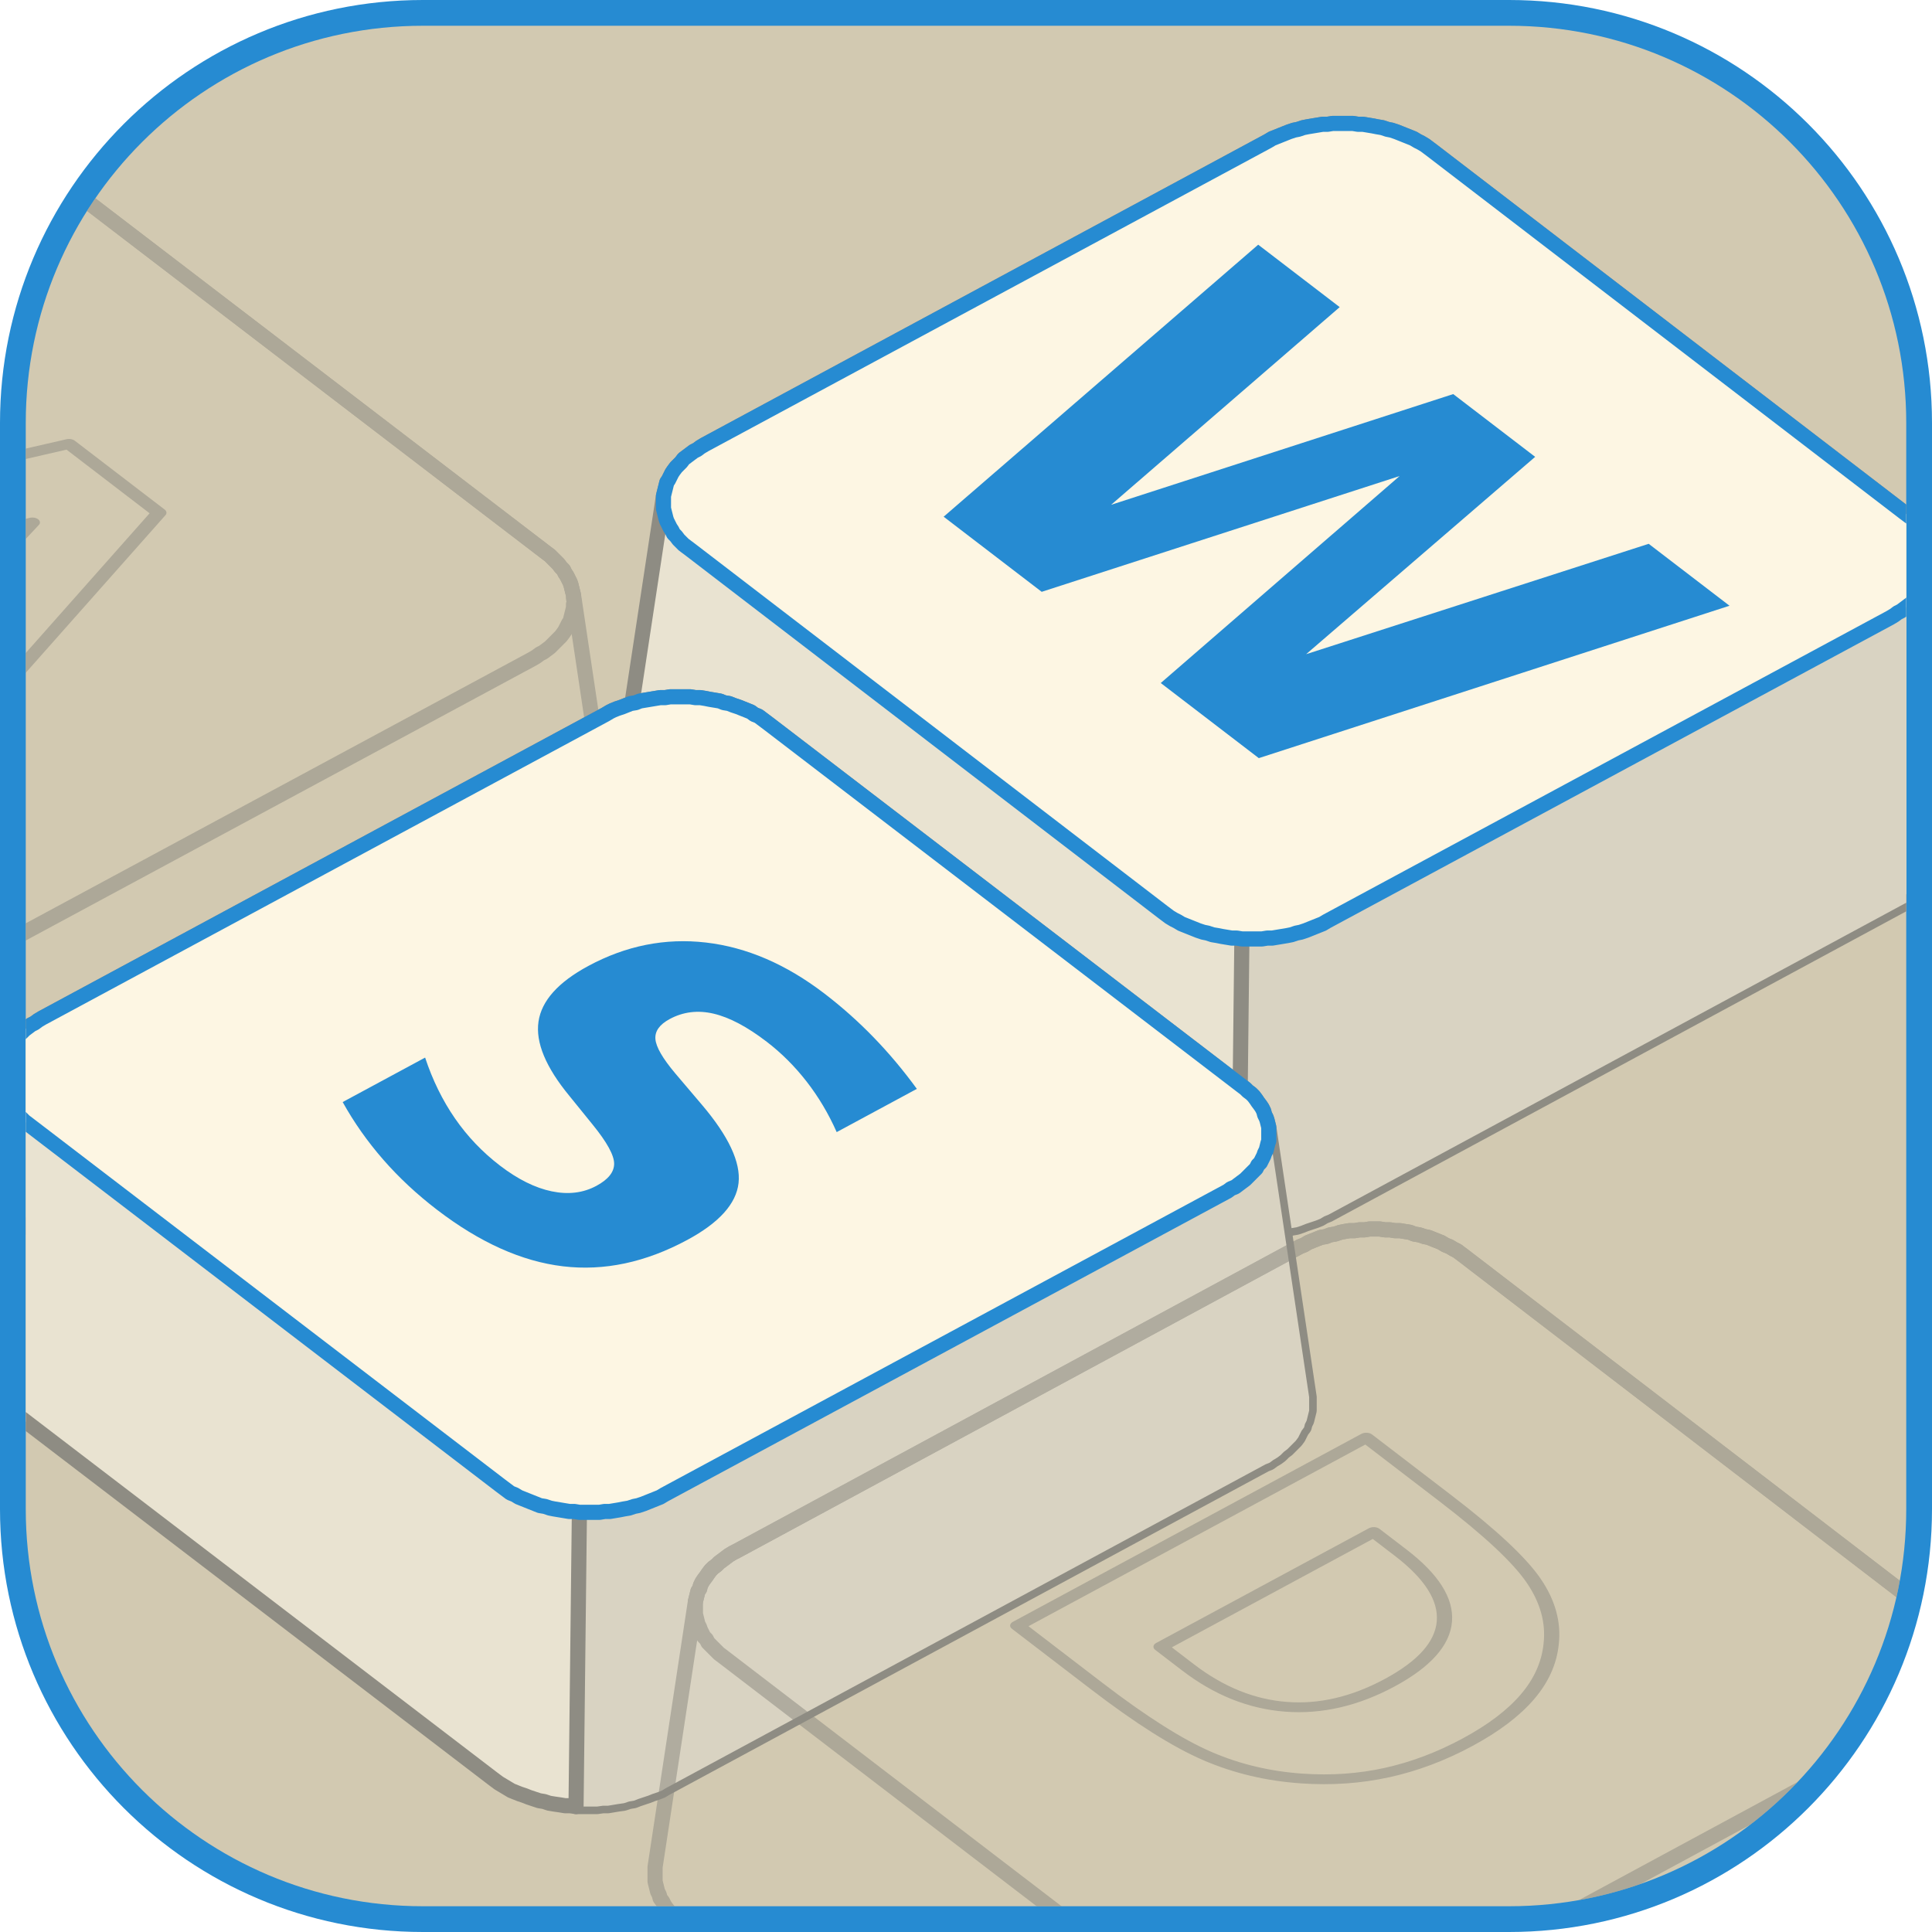
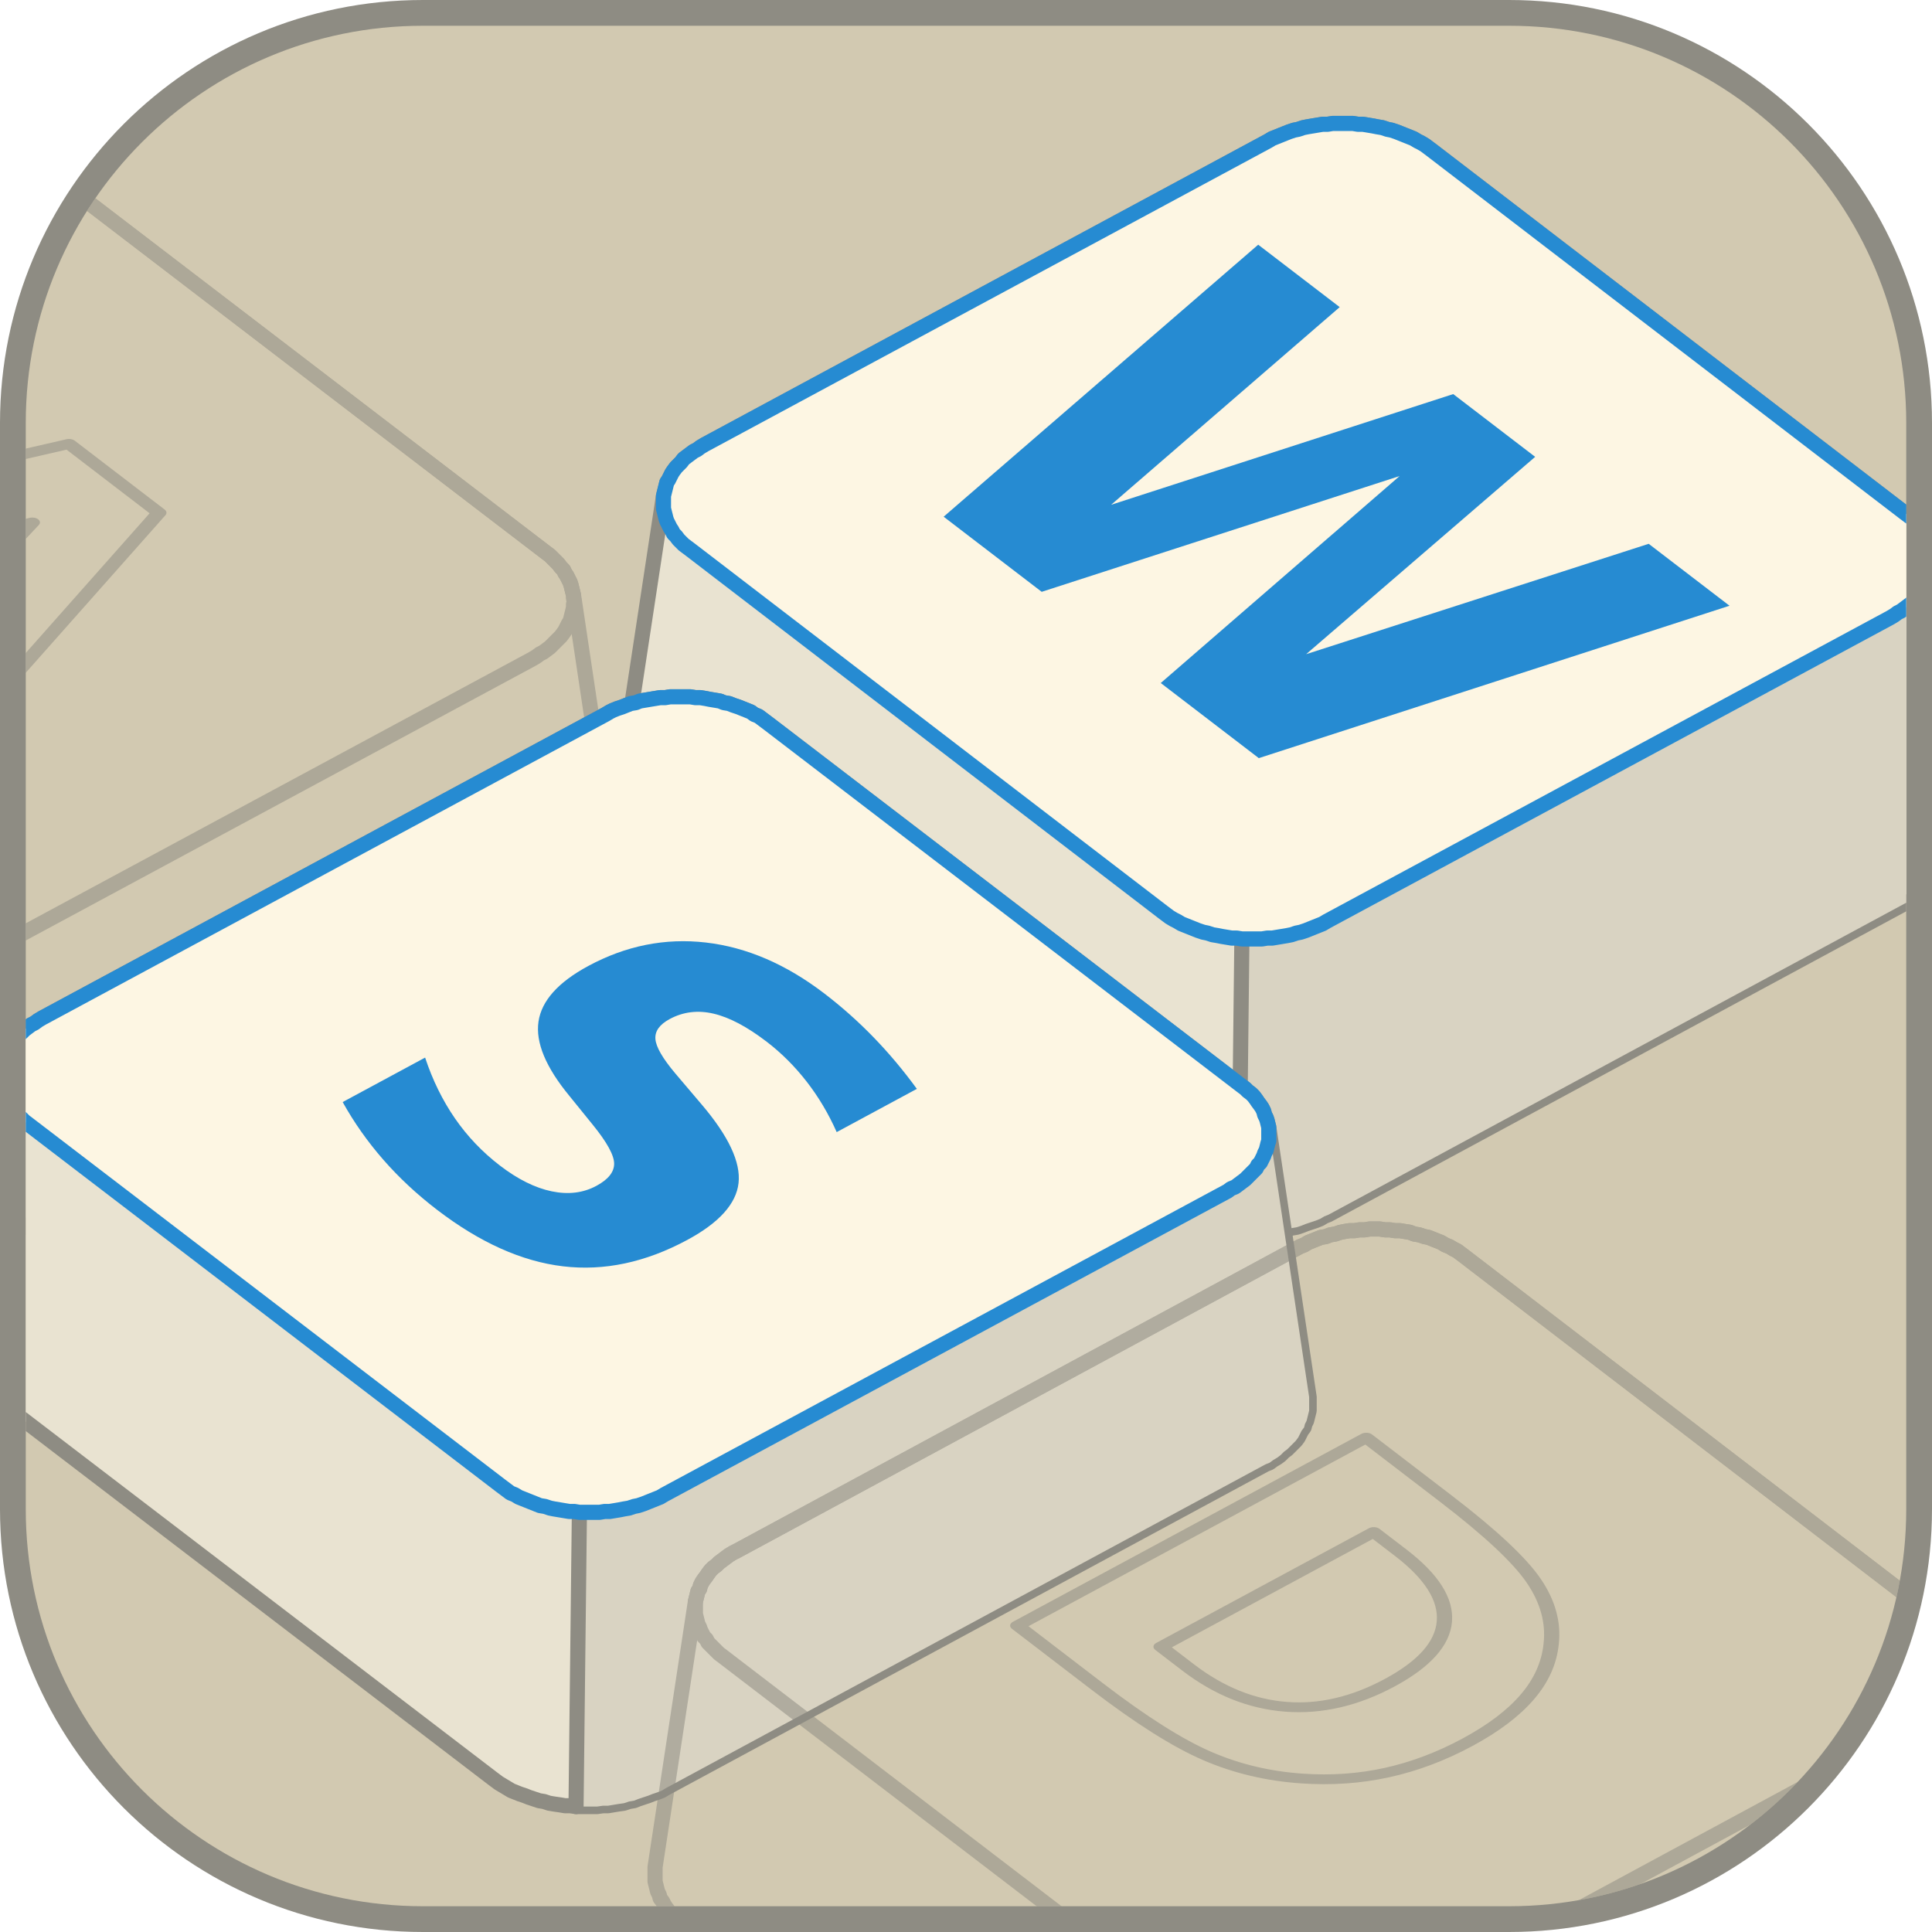
<svg xmlns="http://www.w3.org/2000/svg" width="900" height="900" viewBox="0 0 900 900" fill="none" aria-hidden="true" focusable="false">
  <defs>
    <clipPath id="writeshape-_R_0_">
      <rect x="12" y="12" width="876" height="876" rx="185" />
    </clipPath>
  </defs>
-   <rect width="900" height="900" rx="197" fill="#268bd2" />
+   <rect width="900" height="900" rx="197" fill="#8e8c83" />
  <rect x="12" y="12" width="876" height="876" rx="185" fill="#d2c9b1" />
  <g clip-path="url(#writeshape-_R_0_)">
    <g>
      <g transform="translate(450 450) scale(391.6439) translate(0.3941534 -0.1981931)">
        <g>
          <polygon points="-0.803,-0.037 -0.803,-0.041 -0.802,-0.045 -0.754,-0.361 -0.753,-0.365 -0.752,-0.369 -0.751,-0.373 -0.75,-0.377 -0.748,-0.38 -0.746,-0.384 -0.744,-0.388 -0.742,-0.391 -0.739,-0.395 -0.736,-0.398 -0.733,-0.401 -0.73,-0.405 -0.726,-0.408 -0.722,-0.411 -0.718,-0.414 -0.714,-0.416 -0.71,-0.419 -0.705,-0.422 -0.035,-0.783 -0.03,-0.786 -0.025,-0.788 -0.02,-0.79 -0.015,-0.792 -0.01,-0.794 -0.004,-0.796 0.001,-0.797 0.007,-0.799 0.012,-0.8 0.018,-0.801 0.024,-0.802 0.03,-0.803 0.036,-0.803 0.042,-0.804 0.048,-0.804 0.054,-0.804 0.06,-0.804 0.066,-0.804 0.072,-0.803 0.078,-0.803 0.084,-0.802 0.09,-0.801 0.095,-0.8 0.101,-0.799 0.107,-0.797 0.112,-0.796 0.118,-0.794 0.123,-0.792 0.128,-0.79 0.133,-0.788 0.138,-0.786 0.143,-0.783 0.147,-0.781 0.152,-0.778 0.156,-0.775 0.16,-0.772 0.722,-0.341 0.726,-0.338 0.73,-0.335 0.733,-0.332 0.736,-0.329 0.739,-0.325 0.742,-0.322 0.744,-0.318 0.746,-0.315 0.748,-0.311 0.75,-0.307 0.751,-0.304 0.752,-0.3 0.753,-0.296 0.754,-0.292 0.802,0.029 0.803,0.033 0.803,0.037 0.803,0.041 0.802,0.045 0.801,0.049 0.8,0.053 0.799,0.057 0.798,0.061 0.796,0.065 0.794,0.069 0.791,0.073 0.789,0.077 0.786,0.08 0.783,0.084 0.78,0.088 0.776,0.091 0.772,0.094 0.768,0.098 0.764,0.101 0.76,0.104 0.755,0.107 0.75,0.109 0.037,0.494 0.032,0.496 0.027,0.499 0.022,0.501 0.016,0.503 0.01,0.505 0.005,0.507 -0.001,0.509 -0.007,0.51 -0.013,0.512 -0.019,0.513 -0.026,0.514 -0.032,0.514 -0.038,0.515 -0.045,0.516 -0.051,0.516 -0.057,0.516 -0.064,0.516 -0.07,0.516 -0.077,0.515 -0.083,0.514 -0.089,0.514 -0.095,0.513 -0.102,0.512 -0.108,0.51 -0.114,0.509 -0.119,0.507 -0.125,0.505 -0.131,0.503 -0.136,0.501 -0.142,0.499 -0.147,0.496 -0.152,0.494 -0.157,0.491 -0.161,0.488 -0.166,0.485 -0.17,0.482 -0.768,0.024 -0.772,0.021 -0.776,0.017 -0.78,0.014 -0.783,0.01 -0.786,0.007 -0.789,0.003 -0.791,-0.001 -0.794,-0.005 -0.796,-0.008 -0.798,-0.012 -0.799,-0.016 -0.8,-0.02 -0.801,-0.025 -0.802,-0.029 -0.803,-0.033" fill="#e9e3d1" stroke="#8e8c83" stroke-width=".018" stroke-linejoin="round" />
          <polygon points="0.754,-0.292 0.754,-0.288 0.754,-0.284 0.754,-0.28 0.754,-0.277 0.753,-0.273 0.752,-0.269 0.751,-0.265 0.75,-0.261 0.748,-0.258 0.746,-0.254 0.744,-0.25 0.742,-0.247 0.739,-0.243 0.736,-0.24 0.733,-0.237 0.73,-0.233 0.726,-0.23 0.722,-0.227 0.718,-0.224 0.714,-0.222 0.71,-0.219 0.705,-0.216 0.035,0.145 0.03,0.148 0.025,0.15 0.02,0.152 0.015,0.154 0.01,0.156 0.004,0.158 -0.001,0.159 -0.007,0.161 -0.012,0.162 -0.018,0.163 -0.024,0.164 -0.03,0.165 -0.036,0.165 -0.042,0.166 -0.048,0.166 -0.054,0.166 -0.06,0.166 -0.066,0.166 -0.07,0.516 -0.064,0.516 -0.057,0.516 -0.051,0.516 -0.045,0.516 -0.038,0.515 -0.032,0.514 -0.026,0.514 -0.019,0.513 -0.013,0.512 -0.007,0.51 -0.001,0.509 0.005,0.507 0.01,0.505 0.016,0.503 0.022,0.501 0.027,0.499 0.032,0.496 0.037,0.494 0.75,0.109 0.755,0.107 0.76,0.104 0.764,0.101 0.768,0.098 0.772,0.094 0.776,0.091 0.78,0.088 0.783,0.084 0.786,0.08 0.789,0.077 0.791,0.073 0.794,0.069 0.796,0.065 0.798,0.061 0.799,0.057 0.8,0.053 0.801,0.049 0.802,0.045 0.803,0.041 0.803,0.037 0.803,0.033 0.802,0.029" fill="#d9d3c2" />
          <path d="M-0.066,0.166 L-0.07,0.516" stroke="#8e8c83" stroke-width=".018" stroke-linecap="round" />
          <polygon points="0.722,-0.341 0.726,-0.338 0.73,-0.335 0.733,-0.332 0.736,-0.329 0.739,-0.325 0.742,-0.322 0.744,-0.318 0.746,-0.315 0.748,-0.311 0.75,-0.307 0.751,-0.304 0.752,-0.3 0.753,-0.296 0.754,-0.292 0.754,-0.288 0.754,-0.284 0.754,-0.28 0.754,-0.277 0.753,-0.273 0.752,-0.269 0.751,-0.265 0.75,-0.261 0.748,-0.258 0.746,-0.254 0.744,-0.25 0.742,-0.247 0.739,-0.243 0.736,-0.24 0.733,-0.237 0.73,-0.233 0.726,-0.23 0.722,-0.227 0.718,-0.224 0.714,-0.222 0.71,-0.219 0.705,-0.216 0.035,0.145 0.03,0.148 0.025,0.15 0.02,0.152 0.015,0.154 0.01,0.156 0.004,0.158 -0.001,0.159 -0.007,0.161 -0.012,0.162 -0.018,0.163 -0.024,0.164 -0.03,0.165 -0.036,0.165 -0.042,0.166 -0.048,0.166 -0.054,0.166 -0.06,0.166 -0.066,0.166 -0.072,0.165 -0.078,0.165 -0.084,0.164 -0.09,0.163 -0.095,0.162 -0.101,0.161 -0.107,0.159 -0.112,0.158 -0.118,0.156 -0.123,0.154 -0.128,0.152 -0.133,0.15 -0.138,0.148 -0.143,0.145 -0.147,0.143 -0.152,0.14 -0.156,0.137 -0.16,0.134 -0.722,-0.297 -0.726,-0.3 -0.73,-0.303 -0.733,-0.306 -0.736,-0.309 -0.739,-0.313 -0.742,-0.316 -0.744,-0.32 -0.746,-0.323 -0.748,-0.327 -0.75,-0.331 -0.751,-0.334 -0.752,-0.338 -0.753,-0.342 -0.754,-0.346 -0.754,-0.35 -0.754,-0.354 -0.754,-0.358 -0.754,-0.361 -0.753,-0.365 -0.752,-0.369 -0.751,-0.373 -0.75,-0.377 -0.748,-0.38 -0.746,-0.384 -0.744,-0.388 -0.742,-0.391 -0.739,-0.395 -0.736,-0.398 -0.733,-0.401 -0.73,-0.405 -0.726,-0.408 -0.722,-0.411 -0.718,-0.414 -0.714,-0.416 -0.71,-0.419 -0.705,-0.422 -0.035,-0.783 -0.03,-0.786 -0.025,-0.788 -0.02,-0.79 -0.015,-0.792 -0.01,-0.794 -0.004,-0.796 0.001,-0.797 0.007,-0.799 0.012,-0.8 0.018,-0.801 0.024,-0.802 0.03,-0.803 0.036,-0.803 0.042,-0.804 0.048,-0.804 0.054,-0.804 0.06,-0.804 0.066,-0.804 0.072,-0.803 0.078,-0.803 0.084,-0.802 0.09,-0.801 0.095,-0.8 0.101,-0.799 0.107,-0.797 0.112,-0.796 0.118,-0.794 0.123,-0.792 0.128,-0.79 0.133,-0.788 0.138,-0.786 0.143,-0.783 0.147,-0.781 0.152,-0.778 0.156,-0.775 0.16,-0.772" fill="#fdf6e3" stroke="#268bd2" stroke-width=".018" stroke-linejoin="round" />
          <path d="M61 1493H430L688 408L944 1493H1315L1571 408L1829 1493H2195L1843 0H1399L1128 1135L860 0H416Z" transform="matrix(0.0002626982,0.0002012385,0.0003130715,-0.0001688591,-0.5300314,-0.4199347)" fill="#268bd2" />
        </g>
        <g opacity="0.55">
          <polygon points="-2.418,0.012 -2.417,0.008 -2.417,0.004 -2.369,-0.313 -2.368,-0.316 -2.367,-0.32 -2.366,-0.324 -2.365,-0.328 -2.363,-0.331 -2.361,-0.335 -2.359,-0.339 -2.356,-0.342 -2.354,-0.346 -2.351,-0.349 -2.348,-0.352 -2.344,-0.356 -2.341,-0.359 -2.337,-0.362 -2.333,-0.365 -2.329,-0.368 -2.325,-0.37 -2.32,-0.373 -1.65,-0.734 -1.645,-0.737 -1.64,-0.739 -1.635,-0.741 -1.63,-0.743 -1.625,-0.745 -1.619,-0.747 -1.614,-0.748 -1.608,-0.75 -1.603,-0.751 -1.597,-0.752 -1.591,-0.753 -1.585,-0.754 -1.579,-0.754 -1.573,-0.755 -1.567,-0.755 -1.561,-0.755 -1.555,-0.755 -1.549,-0.755 -1.543,-0.754 -1.537,-0.754 -1.531,-0.753 -1.525,-0.752 -1.519,-0.751 -1.514,-0.75 -1.508,-0.748 -1.503,-0.747 -1.497,-0.745 -1.492,-0.743 -1.487,-0.741 -1.482,-0.739 -1.477,-0.737 -1.472,-0.734 -1.468,-0.732 -1.463,-0.729 -1.459,-0.726 -1.455,-0.723 -0.893,-0.293 -0.889,-0.29 -0.885,-0.286 -0.882,-0.283 -0.879,-0.28 -0.876,-0.276 -0.873,-0.273 -0.871,-0.269 -0.869,-0.266 -0.867,-0.262 -0.865,-0.258 -0.864,-0.255 -0.863,-0.251 -0.862,-0.247 -0.861,-0.243 -0.813,0.078 -0.812,0.082 -0.812,0.086 -0.812,0.09 -0.813,0.094 -0.814,0.098 -0.815,0.102 -0.816,0.106 -0.817,0.11 -0.819,0.114 -0.821,0.118 -0.823,0.122 -0.826,0.126 -0.829,0.129 -0.832,0.133 -0.835,0.137 -0.839,0.14 -0.843,0.143 -0.847,0.146 -0.851,0.15 -0.855,0.153 -0.86,0.155 -0.865,0.158 -1.578,0.543 -1.583,0.545 -1.588,0.548 -1.593,0.55 -1.599,0.552 -1.604,0.554 -1.61,0.556 -1.616,0.558 -1.622,0.559 -1.628,0.56 -1.634,0.562 -1.64,0.563 -1.647,0.563 -1.653,0.564 -1.659,0.564 -1.666,0.565 -1.672,0.565 -1.679,0.565 -1.685,0.564 -1.691,0.564 -1.698,0.563 -1.704,0.563 -1.71,0.562 -1.716,0.56 -1.723,0.559 -1.729,0.558 -1.734,0.556 -1.74,0.554 -1.746,0.552 -1.751,0.55 -1.757,0.548 -1.762,0.545 -1.767,0.543 -1.772,0.54 -1.776,0.537 -1.781,0.534 -1.785,0.531 -2.383,0.073 -2.387,0.07 -2.391,0.066 -2.395,0.063 -2.398,0.059 -2.401,0.056 -2.404,0.052 -2.406,0.048 -2.409,0.044 -2.411,0.04 -2.413,0.036 -2.414,0.032 -2.415,0.028 -2.416,0.024 -2.417,0.02 -2.417,0.016" fill="none" stroke="#8e8c83" stroke-width=".018" stroke-linejoin="round" />
          <path d="M-1.681,0.215 L-1.685,0.564" stroke="#8e8c83" stroke-width=".018" stroke-linecap="round" />
          <polygon points="-0.893,-0.293 -0.889,-0.29 -0.885,-0.286 -0.882,-0.283 -0.879,-0.28 -0.876,-0.276 -0.873,-0.273 -0.871,-0.269 -0.869,-0.266 -0.867,-0.262 -0.865,-0.258 -0.864,-0.255 -0.863,-0.251 -0.862,-0.247 -0.861,-0.243 -0.861,-0.239 -0.86,-0.235 -0.861,-0.232 -0.861,-0.228 -0.862,-0.224 -0.863,-0.22 -0.864,-0.216 -0.865,-0.212 -0.867,-0.209 -0.869,-0.205 -0.871,-0.201 -0.873,-0.198 -0.876,-0.194 -0.879,-0.191 -0.882,-0.188 -0.885,-0.185 -0.889,-0.181 -0.893,-0.178 -0.897,-0.175 -0.901,-0.173 -0.905,-0.17 -0.91,-0.167 -1.58,0.194 -1.585,0.197 -1.59,0.199 -1.595,0.201 -1.6,0.203 -1.605,0.205 -1.61,0.207 -1.616,0.208 -1.622,0.21 -1.627,0.211 -1.633,0.212 -1.639,0.213 -1.645,0.214 -1.651,0.214 -1.657,0.215 -1.663,0.215 -1.669,0.215 -1.675,0.215 -1.681,0.215 -1.687,0.214 -1.693,0.214 -1.699,0.213 -1.705,0.212 -1.71,0.211 -1.716,0.21 -1.722,0.208 -1.727,0.207 -1.733,0.205 -1.738,0.203 -1.743,0.201 -1.748,0.199 -1.753,0.197 -1.758,0.194 -1.762,0.192 -1.767,0.189 -1.771,0.186 -1.775,0.183 -2.337,-0.248 -2.341,-0.251 -2.344,-0.254 -2.348,-0.257 -2.351,-0.26 -2.354,-0.264 -2.356,-0.267 -2.359,-0.271 -2.361,-0.274 -2.363,-0.278 -2.365,-0.282 -2.366,-0.286 -2.367,-0.289 -2.368,-0.293 -2.369,-0.297 -2.369,-0.301 -2.369,-0.305 -2.369,-0.309 -2.369,-0.313 -2.368,-0.316 -2.367,-0.32 -2.366,-0.324 -2.365,-0.328 -2.363,-0.331 -2.361,-0.335 -2.359,-0.339 -2.356,-0.342 -2.354,-0.346 -2.351,-0.349 -2.348,-0.352 -2.344,-0.356 -2.341,-0.359 -2.337,-0.362 -2.333,-0.365 -2.329,-0.368 -2.325,-0.37 -2.32,-0.373 -1.65,-0.734 -1.645,-0.737 -1.64,-0.739 -1.635,-0.741 -1.63,-0.743 -1.625,-0.745 -1.619,-0.747 -1.614,-0.748 -1.608,-0.75 -1.603,-0.751 -1.597,-0.752 -1.591,-0.753 -1.585,-0.754 -1.579,-0.754 -1.573,-0.755 -1.567,-0.755 -1.561,-0.755 -1.555,-0.755 -1.549,-0.755 -1.543,-0.754 -1.537,-0.754 -1.531,-0.753 -1.525,-0.752 -1.519,-0.751 -1.514,-0.75 -1.508,-0.748 -1.503,-0.747 -1.497,-0.745 -1.492,-0.743 -1.487,-0.741 -1.482,-0.739 -1.477,-0.737 -1.472,-0.734 -1.468,-0.732 -1.463,-0.729 -1.459,-0.726 -1.455,-0.723" fill="none" stroke="#8e8c83" stroke-width=".018" stroke-linejoin="round" />
          <path d="M1094 272H492L397 0H10L563 1493H1022L1575 0H1188ZM588 549H997L793 1143Z" transform="matrix(0.0002329588,0.0001784568,0.0002776294,-0.000149743,-2.00679,-0.2997534)" fill="none" stroke="#8e8c83" stroke-width="50" stroke-linejoin="round" />
        </g>
        <g>
          <polygon points="-1.591,0.645 -1.591,0.641 -1.59,0.637 -1.542,0.321 -1.542,0.317 -1.541,0.313 -1.54,0.309 -1.538,0.305 -1.536,0.302 -1.534,0.298 -1.532,0.294 -1.53,0.291 -1.527,0.287 -1.524,0.284 -1.521,0.281 -1.518,0.278 -1.514,0.274 -1.51,0.271 -1.506,0.268 -1.502,0.266 -1.498,0.263 -1.493,0.26 -0.823,-0.101 -0.818,-0.104 -0.814,-0.106 -0.809,-0.108 -0.803,-0.11 -0.798,-0.112 -0.793,-0.114 -0.787,-0.115 -0.782,-0.117 -0.776,-0.118 -0.77,-0.119 -0.764,-0.12 -0.758,-0.121 -0.752,-0.121 -0.746,-0.122 -0.74,-0.122 -0.734,-0.122 -0.728,-0.122 -0.722,-0.122 -0.716,-0.121 -0.71,-0.121 -0.704,-0.12 -0.699,-0.119 -0.693,-0.118 -0.687,-0.117 -0.682,-0.115 -0.676,-0.114 -0.671,-0.112 -0.665,-0.11 -0.66,-0.108 -0.655,-0.106 -0.65,-0.104 -0.646,-0.101 -0.641,-0.099 -0.637,-0.096 -0.633,-0.093 -0.629,-0.09 -0.066,0.341 -0.062,0.344 -0.059,0.347 -0.055,0.35 -0.052,0.353 -0.049,0.357 -0.047,0.36 -0.044,0.364 -0.042,0.367 -0.04,0.371 -0.039,0.375 -0.037,0.379 -0.036,0.382 -0.035,0.386 -0.034,0.39 0.014,0.711 0.014,0.715 0.014,0.719 0.014,0.723 0.014,0.727 0.013,0.731 0.012,0.735 0.011,0.739 0.009,0.743 0.008,0.747 0.005,0.751 0.003,0.755 0.001,0.759 -0.002,0.763 -0.005,0.766 -0.009,0.77 -0.012,0.773 -0.016,0.776 -0.02,0.78 -0.024,0.783 -0.029,0.786 -0.033,0.789 -0.038,0.791 -0.751,1.176 -0.756,1.179 -0.761,1.181 -0.767,1.183 -0.772,1.185 -0.778,1.187 -0.784,1.189 -0.789,1.191 -0.795,1.192 -0.801,1.194 -0.808,1.195 -0.814,1.196 -0.82,1.197 -0.826,1.197 -0.833,1.198 -0.839,1.198 -0.846,1.198 -0.852,1.198 -0.858,1.198 -0.865,1.197 -0.871,1.197 -0.877,1.196 -0.884,1.195 -0.89,1.194 -0.896,1.192 -0.902,1.191 -0.908,1.189 -0.914,1.187 -0.919,1.185 -0.925,1.183 -0.93,1.181 -0.935,1.179 -0.94,1.176 -0.945,1.173 -0.95,1.17 -0.954,1.167 -0.958,1.164 -1.557,0.706 -1.561,0.703 -1.564,0.699 -1.568,0.696 -1.571,0.692 -1.574,0.689 -1.577,0.685 -1.58,0.681 -1.582,0.678 -1.584,0.674 -1.586,0.67 -1.587,0.666 -1.589,0.662 -1.59,0.658 -1.59,0.653 -1.591,0.649" fill="#e9e3d1" stroke="#8e8c83" stroke-width=".018" stroke-linejoin="round" />
          <polygon points="-0.034,0.39 -0.034,0.394 -0.034,0.398 -0.034,0.402 -0.034,0.406 -0.035,0.409 -0.036,0.413 -0.037,0.417 -0.039,0.421 -0.04,0.424 -0.042,0.428 -0.044,0.432 -0.047,0.435 -0.049,0.439 -0.052,0.442 -0.055,0.445 -0.059,0.449 -0.062,0.452 -0.066,0.455 -0.07,0.458 -0.074,0.461 -0.079,0.463 -0.083,0.466 -0.753,0.827 -0.758,0.83 -0.763,0.832 -0.768,0.834 -0.773,0.836 -0.778,0.838 -0.784,0.84 -0.789,0.841 -0.795,0.843 -0.801,0.844 -0.806,0.845 -0.812,0.846 -0.818,0.847 -0.824,0.847 -0.83,0.848 -0.836,0.848 -0.842,0.848 -0.848,0.848 -0.854,0.848 -0.858,1.198 -0.852,1.198 -0.846,1.198 -0.839,1.198 -0.833,1.198 -0.826,1.197 -0.82,1.197 -0.814,1.196 -0.808,1.195 -0.801,1.194 -0.795,1.192 -0.789,1.191 -0.784,1.189 -0.778,1.187 -0.772,1.185 -0.767,1.183 -0.761,1.181 -0.756,1.179 -0.751,1.176 -0.038,0.791 -0.033,0.789 -0.029,0.786 -0.024,0.783 -0.02,0.78 -0.016,0.776 -0.012,0.773 -0.009,0.77 -0.005,0.766 -0.002,0.763 0.001,0.759 0.003,0.755 0.005,0.751 0.008,0.747 0.009,0.743 0.011,0.739 0.012,0.735 0.013,0.731 0.014,0.727 0.014,0.723 0.014,0.719 0.014,0.715 0.014,0.711" fill="#d9d3c2" />
          <path d="M-0.854,0.848 L-0.858,1.198" stroke="#8e8c83" stroke-width=".018" stroke-linecap="round" />
          <polygon points="-0.066,0.341 -0.062,0.344 -0.059,0.347 -0.055,0.35 -0.052,0.353 -0.049,0.357 -0.047,0.36 -0.044,0.364 -0.042,0.367 -0.04,0.371 -0.039,0.375 -0.037,0.379 -0.036,0.382 -0.035,0.386 -0.034,0.39 -0.034,0.394 -0.034,0.398 -0.034,0.402 -0.034,0.406 -0.035,0.409 -0.036,0.413 -0.037,0.417 -0.039,0.421 -0.04,0.424 -0.042,0.428 -0.044,0.432 -0.047,0.435 -0.049,0.439 -0.052,0.442 -0.055,0.445 -0.059,0.449 -0.062,0.452 -0.066,0.455 -0.07,0.458 -0.074,0.461 -0.079,0.463 -0.083,0.466 -0.753,0.827 -0.758,0.83 -0.763,0.832 -0.768,0.834 -0.773,0.836 -0.778,0.838 -0.784,0.84 -0.789,0.841 -0.795,0.843 -0.801,0.844 -0.806,0.845 -0.812,0.846 -0.818,0.847 -0.824,0.847 -0.83,0.848 -0.836,0.848 -0.842,0.848 -0.848,0.848 -0.854,0.848 -0.86,0.847 -0.866,0.847 -0.872,0.846 -0.878,0.845 -0.884,0.844 -0.889,0.843 -0.895,0.841 -0.901,0.84 -0.906,0.838 -0.911,0.836 -0.916,0.834 -0.921,0.832 -0.926,0.83 -0.931,0.827 -0.936,0.825 -0.94,0.822 -0.944,0.819 -0.948,0.816 -1.51,0.386 -1.514,0.383 -1.518,0.379 -1.521,0.376 -1.524,0.373 -1.527,0.369 -1.53,0.366 -1.532,0.362 -1.534,0.359 -1.536,0.355 -1.538,0.351 -1.54,0.348 -1.541,0.344 -1.542,0.34 -1.542,0.336 -1.543,0.332 -1.543,0.328 -1.543,0.325 -1.542,0.321 -1.542,0.317 -1.541,0.313 -1.54,0.309 -1.538,0.305 -1.536,0.302 -1.534,0.298 -1.532,0.294 -1.53,0.291 -1.527,0.287 -1.524,0.284 -1.521,0.281 -1.518,0.278 -1.514,0.274 -1.51,0.271 -1.506,0.268 -1.502,0.266 -1.498,0.263 -1.493,0.26 -0.823,-0.101 -0.818,-0.104 -0.814,-0.106 -0.809,-0.108 -0.803,-0.11 -0.798,-0.112 -0.793,-0.114 -0.787,-0.115 -0.782,-0.117 -0.776,-0.118 -0.77,-0.119 -0.764,-0.12 -0.758,-0.121 -0.752,-0.121 -0.746,-0.122 -0.74,-0.122 -0.734,-0.122 -0.728,-0.122 -0.722,-0.122 -0.716,-0.121 -0.71,-0.121 -0.704,-0.12 -0.699,-0.119 -0.693,-0.118 -0.687,-0.117 -0.682,-0.115 -0.676,-0.114 -0.671,-0.112 -0.665,-0.11 -0.66,-0.108 -0.655,-0.106 -0.65,-0.104 -0.646,-0.101 -0.641,-0.099 -0.637,-0.096 -0.633,-0.093 -0.629,-0.09" fill="#fdf6e3" stroke="#268bd2" stroke-width=".018" stroke-linejoin="round" />
          <path d="M1227 1446V1130Q1104 1185 987.0 1213.0Q870 1241 766 1241Q628 1241 562.0 1203.0Q496 1165 496 1085Q496 1025 540.5 991.5Q585 958 702 934L866 901Q1115 851 1220.0 749.0Q1325 647 1325 459Q1325 212 1178.5 91.5Q1032 -29 731 -29Q589 -29 446.0 -2.0Q303 25 160 78V403Q303 327 436.5 288.5Q570 250 694 250Q820 250 887.0 292.0Q954 334 954 412Q954 482 908.5 520.0Q863 558 727 588L578 621Q354 669 250.5 774.0Q147 879 147 1057Q147 1280 291.0 1400.0Q435 1520 705 1520Q828 1520 958.0 1501.5Q1088 1483 1227 1446Z" transform="matrix(0.000253201,0.0001939632,0.0003017532,-0.0001627545,-1.19962,0.3416896)" fill="#268bd2" />
        </g>
        <g opacity="0.55">
          <polygon points="-0.764,1.278 -0.764,1.274 -0.764,1.27 -0.716,0.954 -0.715,0.95 -0.714,0.946 -0.713,0.942 -0.711,0.939 -0.71,0.935 -0.708,0.931 -0.706,0.928 -0.703,0.924 -0.701,0.921 -0.698,0.917 -0.695,0.914 -0.691,0.911 -0.688,0.908 -0.684,0.905 -0.68,0.902 -0.676,0.899 -0.671,0.896 -0.667,0.894 0.003,0.532 0.008,0.53 0.013,0.527 0.018,0.525 0.023,0.523 0.028,0.521 0.034,0.52 0.039,0.518 0.045,0.517 0.051,0.515 0.056,0.514 0.062,0.513 0.068,0.513 0.074,0.512 0.08,0.512 0.086,0.511 0.092,0.511 0.098,0.511 0.104,0.512 0.11,0.512 0.116,0.513 0.122,0.513 0.128,0.514 0.134,0.515 0.139,0.517 0.145,0.518 0.151,0.52 0.156,0.521 0.161,0.523 0.166,0.525 0.171,0.527 0.176,0.53 0.181,0.532 0.186,0.535 0.19,0.537 0.194,0.54 0.198,0.543 0.76,0.974 0.764,0.977 0.768,0.98 0.771,0.983 0.774,0.987 0.777,0.99 0.78,0.993 0.782,0.997 0.784,1.001 0.786,1.004 0.788,1.008 0.79,1.012 0.791,1.016 0.792,1.019 0.792,1.023 0.84,1.344 0.841,1.348 0.841,1.352 0.841,1.356 0.84,1.36 0.84,1.365 0.839,1.369 0.837,1.373 0.836,1.377 0.834,1.381 0.832,1.385 0.83,1.388 0.827,1.392 0.824,1.396 0.821,1.399 0.818,1.403 0.814,1.406 0.811,1.41 0.807,1.413 0.802,1.416 0.798,1.419 0.793,1.422 0.788,1.425 0.075,1.809 0.07,1.812 0.065,1.814 0.06,1.816 0.054,1.819 0.049,1.821 0.043,1.822 0.037,1.824 0.031,1.826 0.025,1.827 0.019,1.828 0.013,1.829 0.006,1.83 0,1.83 -0.006,1.831 -0.013,1.831 -0.019,1.831 -0.025,1.831 -0.032,1.831 -0.038,1.83 -0.045,1.83 -0.051,1.829 -0.057,1.828 -0.063,1.827 -0.069,1.826 -0.075,1.824 -0.081,1.822 -0.087,1.821 -0.093,1.819 -0.098,1.816 -0.103,1.814 -0.109,1.812 -0.114,1.809 -0.118,1.806 -0.123,1.804 -0.127,1.801 -0.132,1.798 -0.73,1.339 -0.734,1.336 -0.738,1.333 -0.741,1.329 -0.745,1.326 -0.748,1.322 -0.751,1.318 -0.753,1.315 -0.755,1.311 -0.758,1.307 -0.759,1.303 -0.761,1.299 -0.762,1.295 -0.763,1.291 -0.764,1.287 -0.764,1.283" fill="none" stroke="#8e8c83" stroke-width=".018" stroke-linejoin="round" />
          <path d="M-0.028,1.481 L-0.032,1.831" stroke="#8e8c83" stroke-width=".018" stroke-linecap="round" />
          <polygon points="0.76,0.974 0.764,0.977 0.768,0.98 0.771,0.983 0.774,0.987 0.777,0.99 0.78,0.993 0.782,0.997 0.784,1.001 0.786,1.004 0.788,1.008 0.79,1.012 0.791,1.016 0.792,1.019 0.792,1.023 0.793,1.027 0.793,1.031 0.793,1.035 0.792,1.039 0.792,1.043 0.791,1.046 0.79,1.05 0.788,1.054 0.786,1.058 0.784,1.061 0.782,1.065 0.78,1.069 0.777,1.072 0.774,1.075 0.771,1.079 0.768,1.082 0.764,1.085 0.76,1.088 0.756,1.091 0.752,1.094 0.748,1.096 0.743,1.099 0.073,1.461 0.068,1.463 0.064,1.465 0.059,1.467 0.053,1.469 0.048,1.471 0.043,1.473 0.037,1.475 0.032,1.476 0.026,1.477 0.02,1.478 0.014,1.479 0.008,1.48 0.002,1.481 -0.004,1.481 -0.01,1.481 -0.016,1.481 -0.022,1.481 -0.028,1.481 -0.034,1.481 -0.04,1.48 -0.046,1.479 -0.051,1.478 -0.057,1.477 -0.063,1.476 -0.068,1.475 -0.074,1.473 -0.079,1.471 -0.085,1.469 -0.09,1.467 -0.095,1.465 -0.1,1.463 -0.104,1.461 -0.109,1.458 -0.113,1.455 -0.117,1.453 -0.121,1.45 -0.684,1.019 -0.688,1.016 -0.691,1.013 -0.695,1.009 -0.698,1.006 -0.701,1.003 -0.703,0.999 -0.706,0.996 -0.708,0.992 -0.71,0.988 -0.711,0.985 -0.713,0.981 -0.714,0.977 -0.715,0.973 -0.716,0.969 -0.716,0.966 -0.716,0.962 -0.716,0.958 -0.716,0.954 -0.715,0.95 -0.714,0.946 -0.713,0.942 -0.711,0.939 -0.71,0.935 -0.708,0.931 -0.706,0.928 -0.703,0.924 -0.701,0.921 -0.698,0.917 -0.695,0.914 -0.691,0.911 -0.688,0.908 -0.684,0.905 -0.68,0.902 -0.676,0.899 -0.671,0.896 -0.667,0.894 0.003,0.532 0.008,0.53 0.013,0.527 0.018,0.525 0.023,0.523 0.028,0.521 0.034,0.52 0.039,0.518 0.045,0.517 0.051,0.515 0.056,0.514 0.062,0.513 0.068,0.513 0.074,0.512 0.08,0.512 0.086,0.511 0.092,0.511 0.098,0.511 0.104,0.512 0.11,0.512 0.116,0.513 0.122,0.513 0.128,0.514 0.134,0.515 0.139,0.517 0.145,0.518 0.151,0.52 0.156,0.521 0.161,0.523 0.166,0.525 0.171,0.527 0.176,0.53 0.181,0.532 0.186,0.535 0.19,0.537 0.194,0.54 0.198,0.543" fill="none" stroke="#8e8c83" stroke-width=".018" stroke-linejoin="round" />
          <path d="M573 1202V291H711Q947 291 1071.5 408.0Q1196 525 1196 748Q1196 970 1072.0 1086.0Q948 1202 711 1202ZM188 1493H594Q934 1493 1100.5 1444.5Q1267 1396 1386 1280Q1491 1179 1542.0 1047.0Q1593 915 1593 748Q1593 579 1542.0 446.5Q1491 314 1386 213Q1266 97 1098.0 48.5Q930 0 594 0H188Z" transform="matrix(0.0002329588,0.0001784568,0.0002776294,-0.000149743,-0.3763935,0.949203)" fill="none" stroke="#8e8c83" stroke-width="50" stroke-linejoin="round" />
        </g>
      </g>
    </g>
  </g>
</svg>
